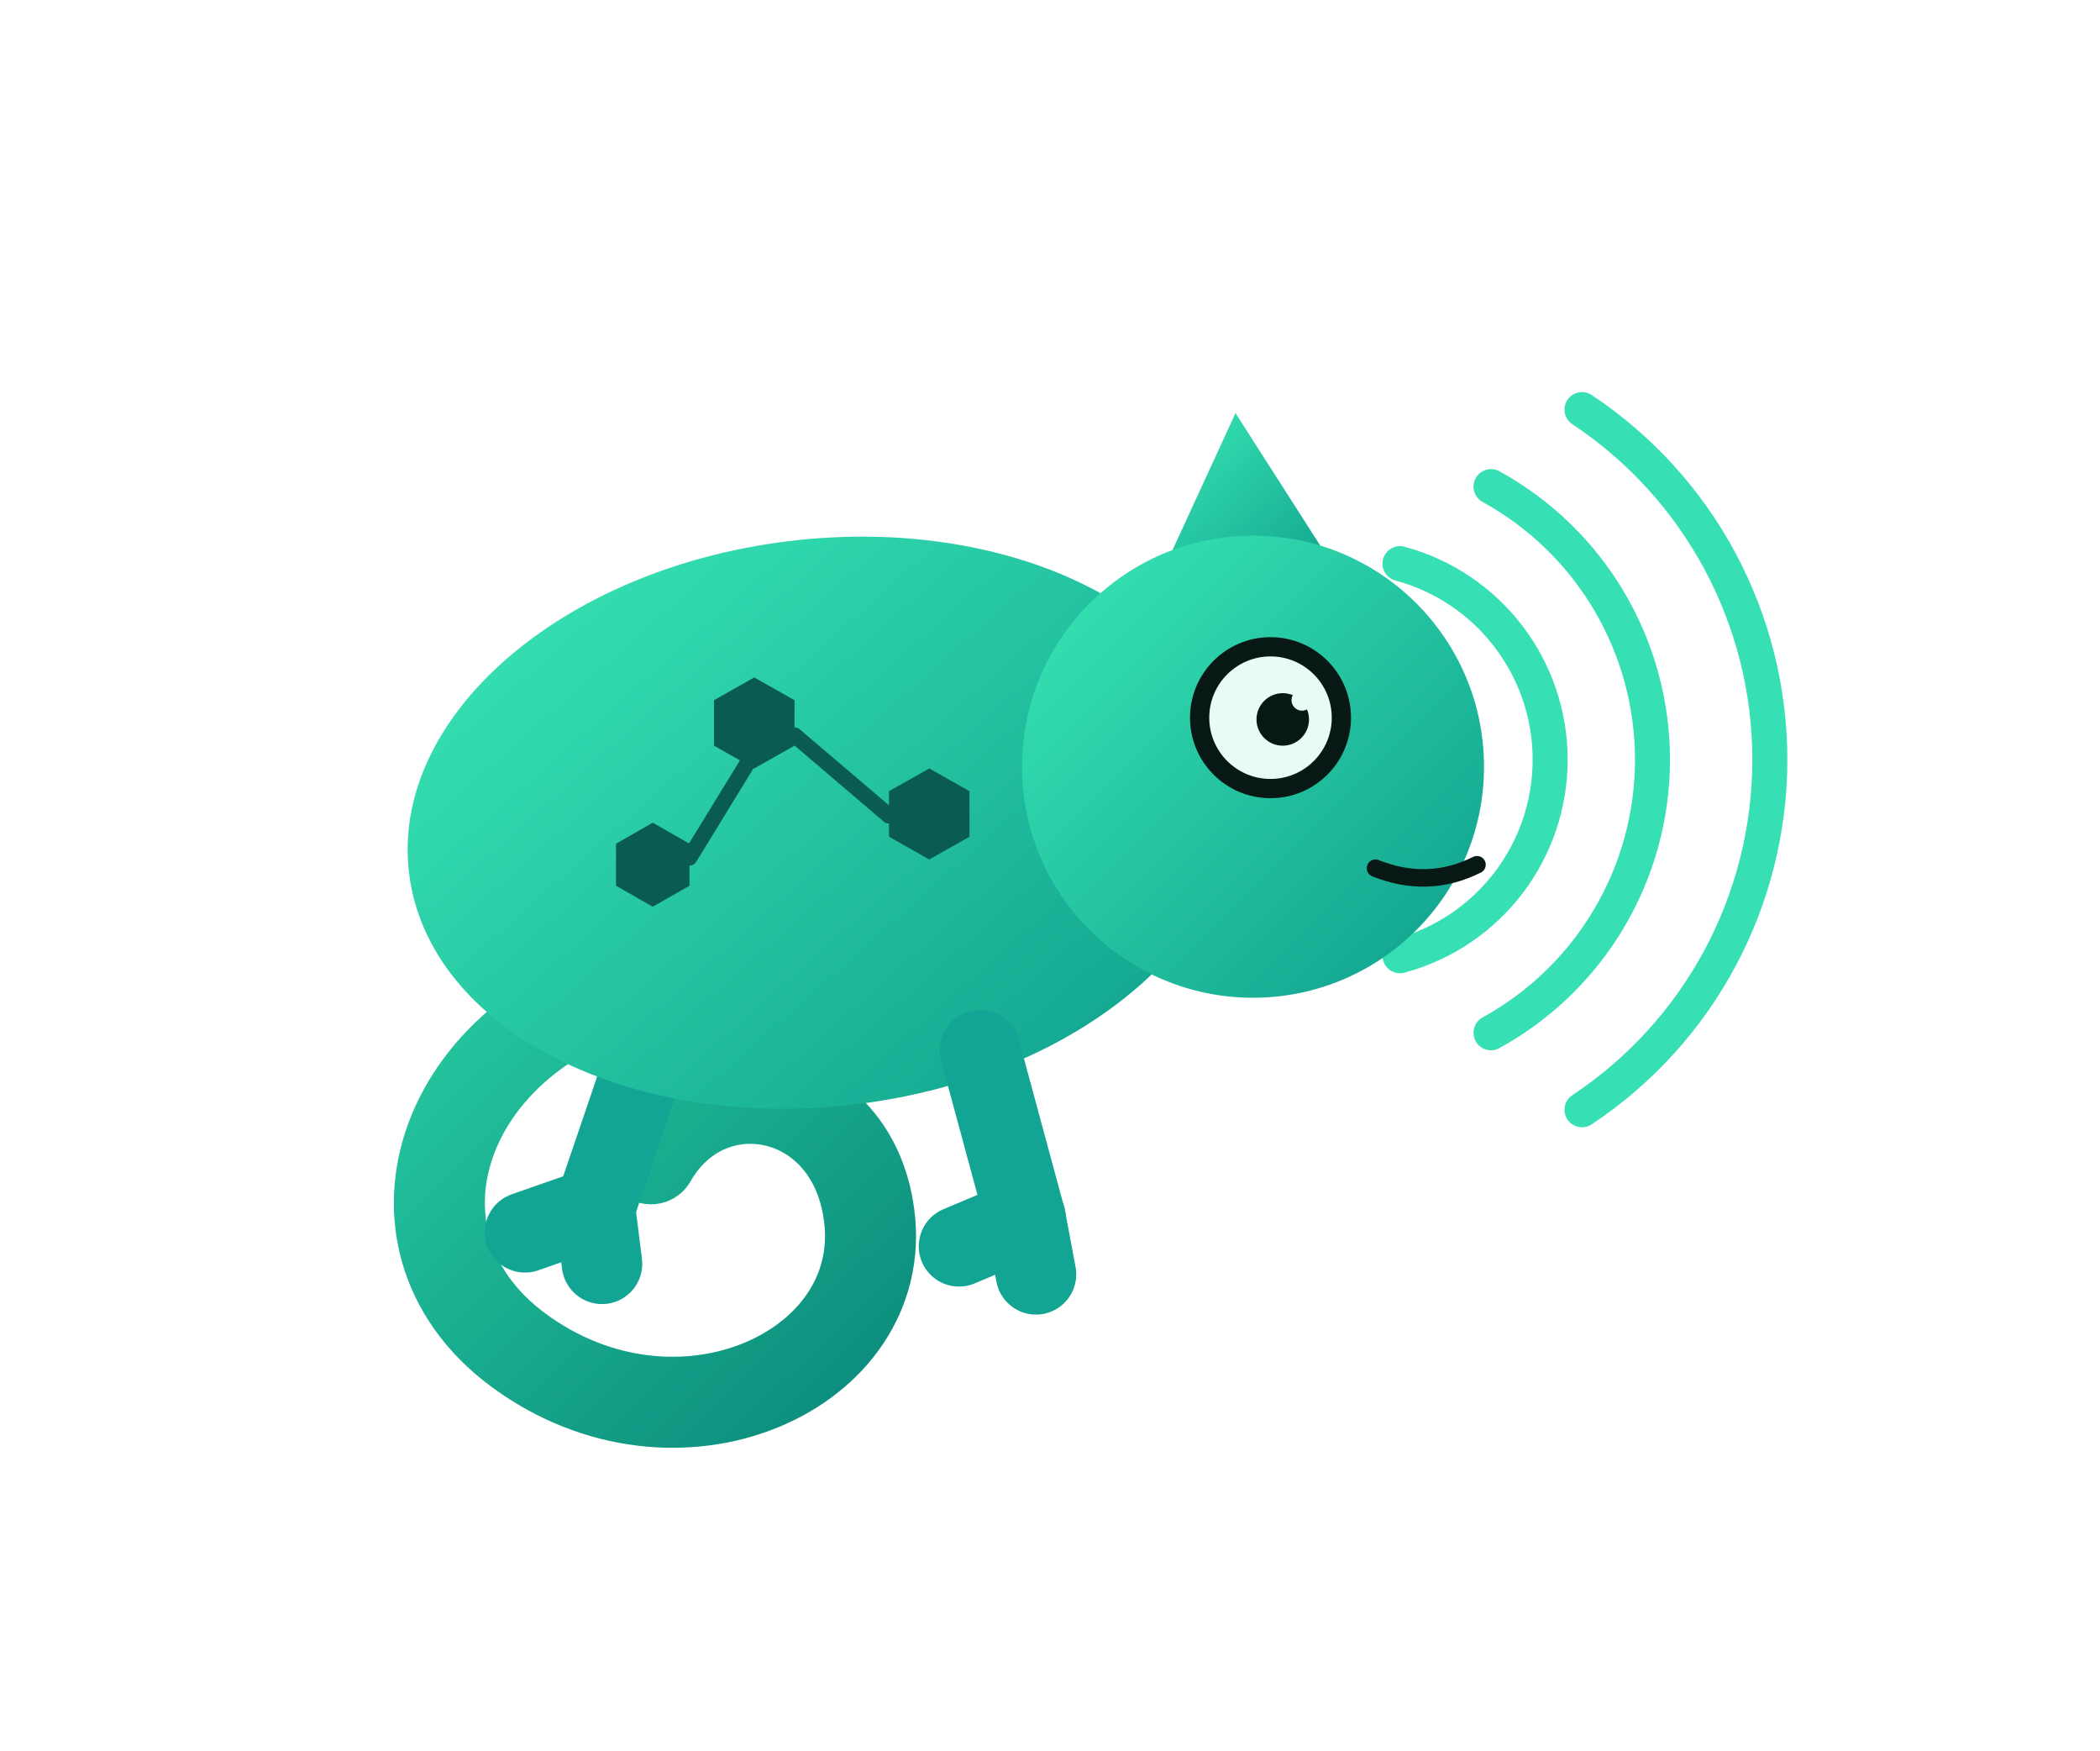
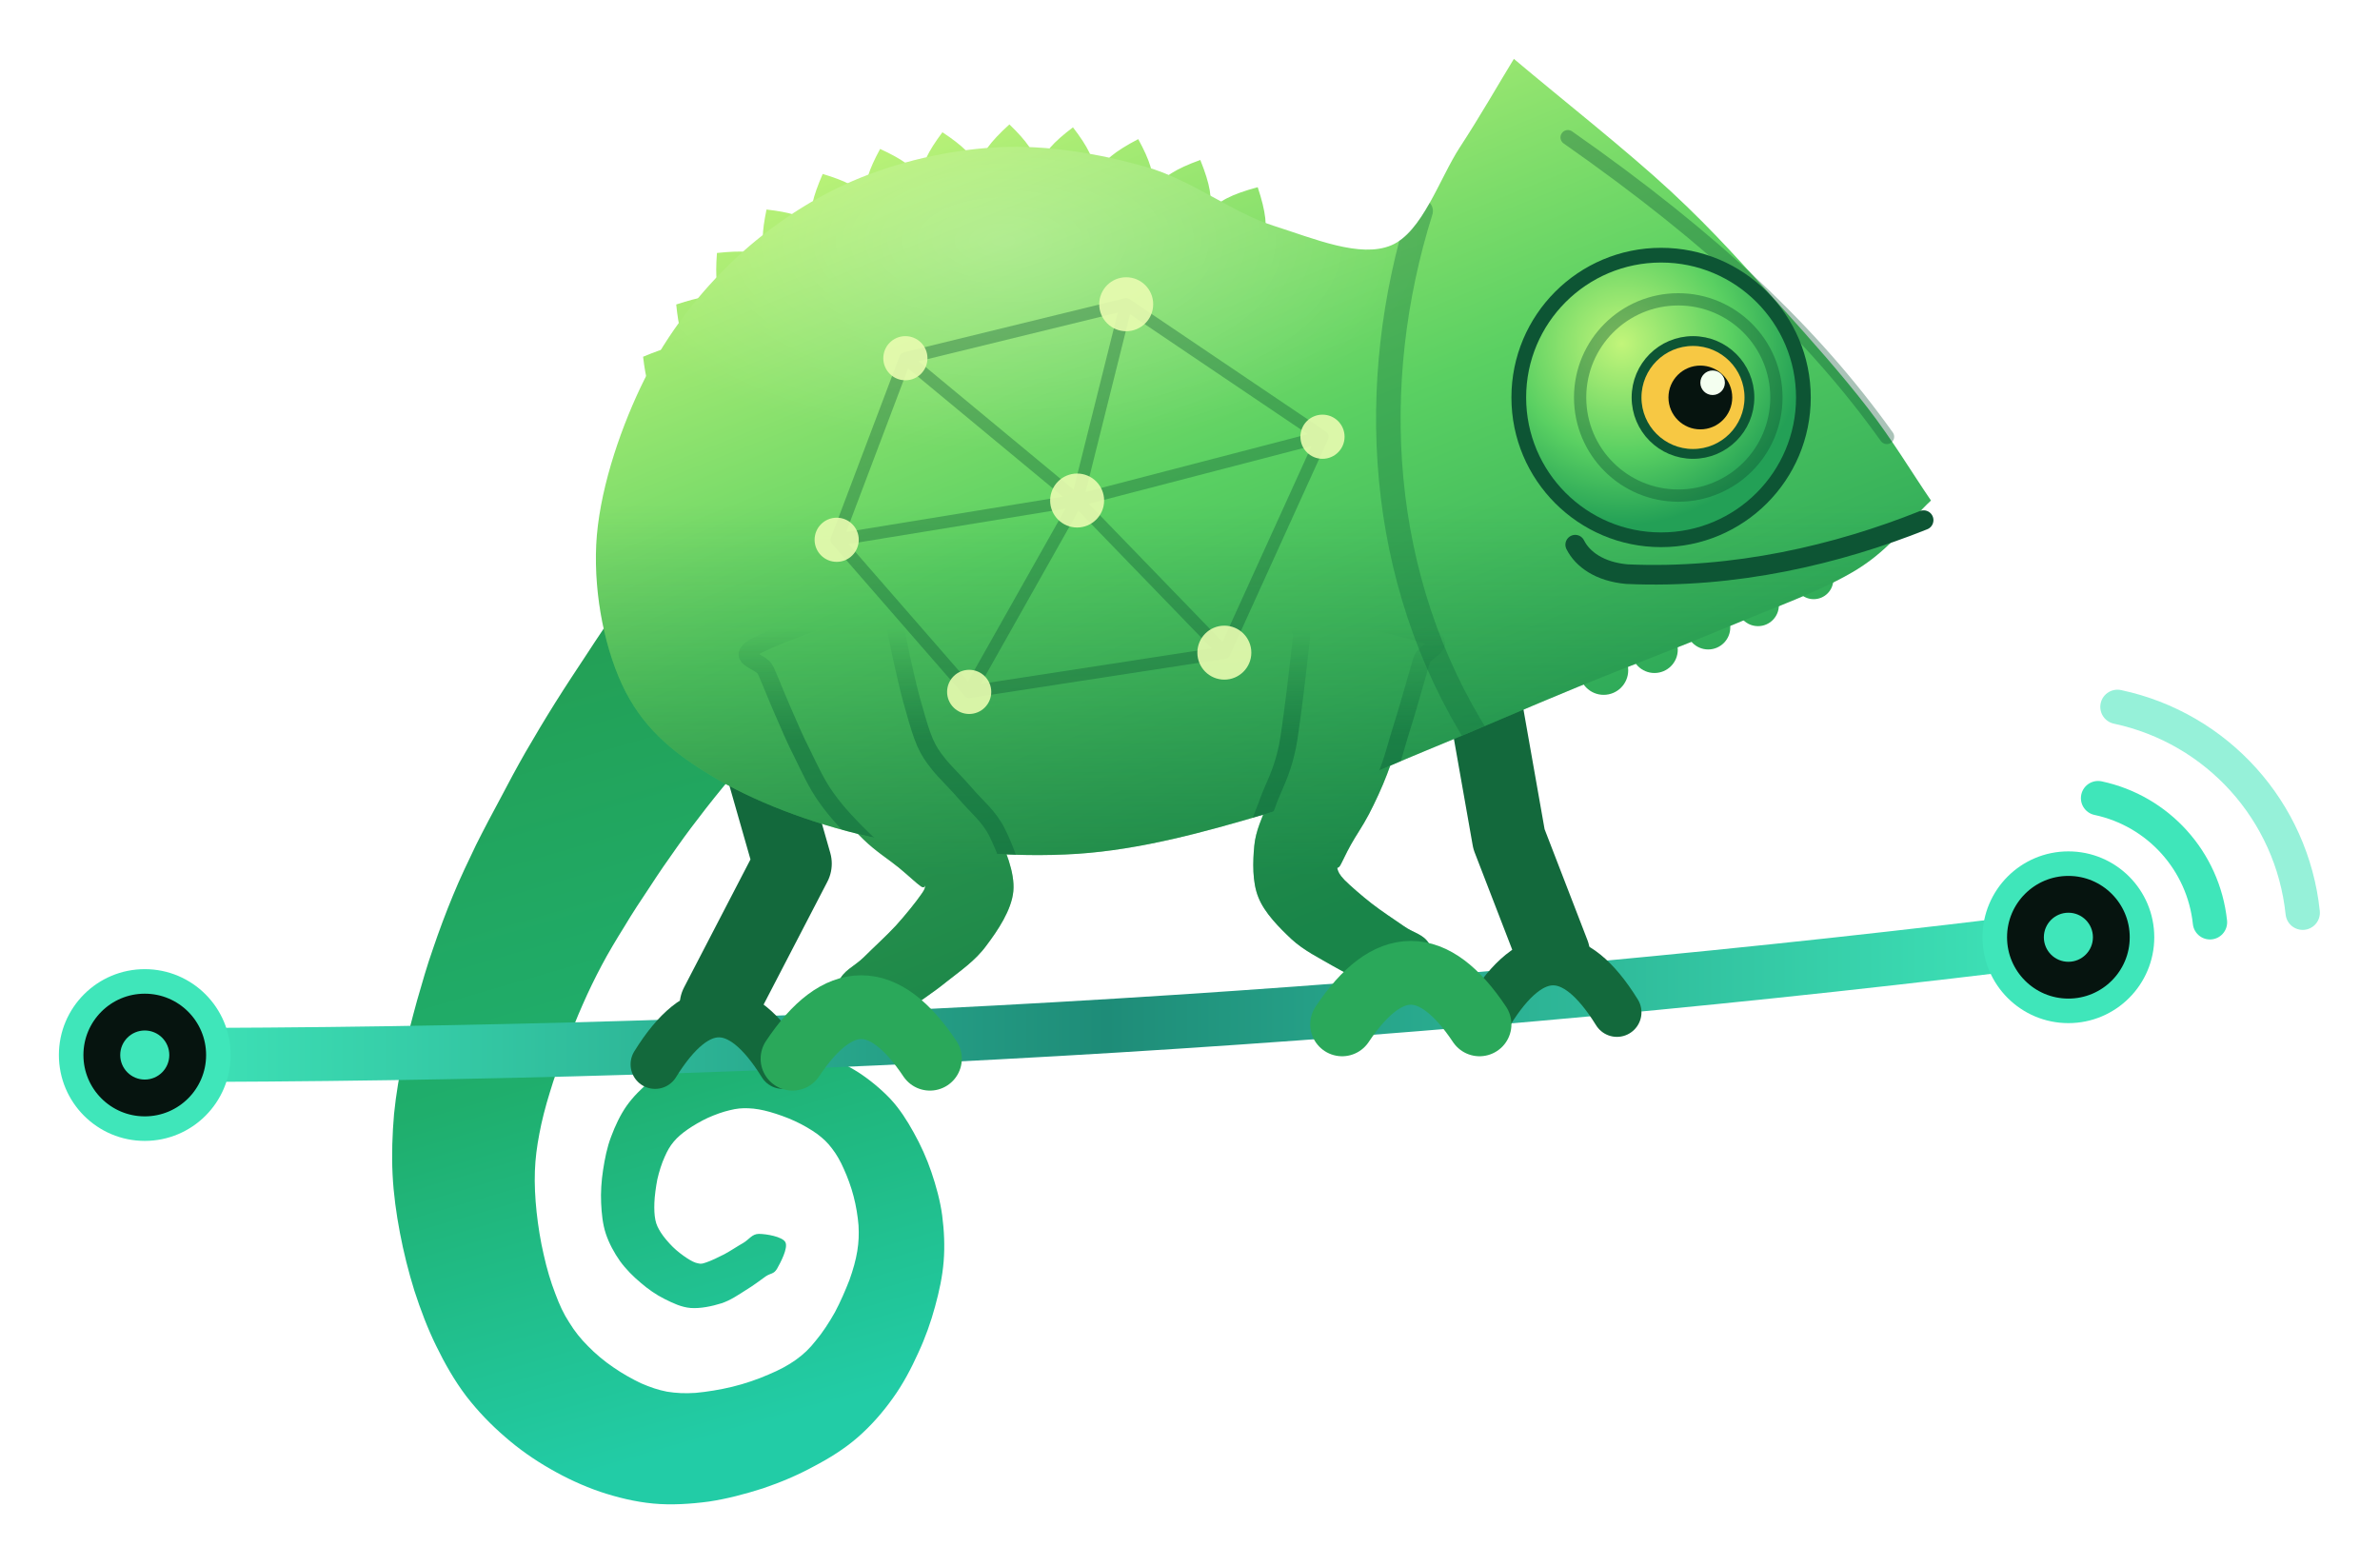
- <svg xmlns="http://www.w3.org/2000/svg" width="1200" height="1000">
+ <svg xmlns="http://www.w3.org/2000/svg" width="970" height="638" viewBox="61 274 970 638">
  <defs>
-     <linearGradient id="body" x1="0" y1="0" x2="1" y2="1">
-       <stop offset="0" stop-color="#3AE8B6" />
-       <stop offset="1" stop-color="#0E9E8C" />
+     <linearGradient id="skin" gradientUnits="userSpaceOnUse" x1="460" y1="300" x2="600" y2="650">
+       <stop offset="0" stop-color="#C2F57A" />
+       <stop offset="0.5" stop-color="#5AD062" />
+       <stop offset="1" stop-color="#23A056" />
    </linearGradient>
-     <linearGradient id="tail" x1="0" y1="0" x2="1" y2="1">
-       <stop offset="0" stop-color="#25C8A0" />
-       <stop offset="1" stop-color="#0B8C7C" />
+     <linearGradient id="tailSkin" gradientUnits="userSpaceOnUse" x1="300" y1="540" x2="390" y2="850">
+       <stop offset="0" stop-color="#23A056" />
+       <stop offset="0.5" stop-color="#1FAE6C" />
+       <stop offset="1" stop-color="#22CCA6" />
    </linearGradient>
+     <linearGradient id="belly" gradientUnits="userSpaceOnUse" x1="0" y1="480" x2="0" y2="630">
+       <stop offset="0" stop-color="#0F6A3C" stop-opacity="0" />
+       <stop offset="1" stop-color="#0F6A3C" stop-opacity="0.5" />
+     </linearGradient>
+     <radialGradient id="eyeBall" gradientUnits="userSpaceOnUse" cx="722" cy="414" r="74">
+       <stop offset="0" stop-color="#C2F57A" />
+       <stop offset="0.6" stop-color="#5AD062" />
+       <stop offset="1" stop-color="#23A056" />
+     </radialGradient>
+     <linearGradient id="link" gradientUnits="userSpaceOnUse" x1="120" y1="0" x2="904" y2="0">
+       <stop offset="0" stop-color="#3FE6BA" />
+       <stop offset="0.5" stop-color="#1E8C78" />
+       <stop offset="1" stop-color="#3FE6BA" />
+     </linearGradient>
+     <radialGradient id="sheen" gradientUnits="userSpaceOnUse" cx="470" cy="372" r="170" gradientTransform="translate(470 372) scale(1 0.5) translate(-470 -372)">
+       <stop offset="0" stop-color="#FFFFFF" stop-opacity="0.22" />
+       <stop offset="1" stop-color="#FFFFFF" stop-opacity="0" />
+     </radialGradient>
+     <clipPath id="trunkClip">
+       <path d="M 848 478 C 840.2 466.6 832.3 453.3 822 440 C 811.7 426.7 799.3 412.7 786 398 C 772.7 383.3 760 368.7 742 352 C 724 335.3 697.2 314.2 678 298 C 671.4 308.8 664.3 321.3 656 334 C 647.7 346.7 640.7 368.7 628 374 C 615.3 379.3 596.7 371.3 580 366 C 563.3 360.7 546.7 347.3 528 342 C 509.3 336.7 488 333 468 334 C 448 335 426.3 340 408 348 C 389.7 356 372.3 368 358 382 C 343.7 396 331 413 322 432 C 313 451 305 475.3 304 496 C 303 516.7 307.7 540 316 556 C 324.3 572 336.7 582 354 592 C 371.3 602 395.7 611 420 616 C 444.3 621 474 623.7 500 622 C 526 620.3 552.3 613 576 606 C 599.7 599 620.7 588.7 642 580 C 663.3 571.3 683.7 562.3 704 554 C 724.3 545.7 745 538 764 530 C 783 522 804 514.7 818 506 C 832 497.3 839 486.4 848 478 Z" />
+     </clipPath>
+     <linearGradient id="creaseFade" gradientUnits="userSpaceOnUse" x1="0" y1="530" x2="0" y2="575">
+       <stop offset="0" stop-color="#fff" stop-opacity="0" />
+       <stop offset="1" stop-color="#fff" stop-opacity="1" />
+     </linearGradient>
+     <mask id="crease" maskUnits="userSpaceOnUse" x="0" y="0" width="1024" height="1024">
+       <rect width="1024" height="1024" fill="url(#creaseFade)" />
+     </mask>
+     <clipPath id="bodyClip">
+       <path d="M 848 478 C 840.2 466.6 832.3 453.3 822 440 C 811.7 426.7 799.3 412.7 786 398 C 772.7 383.3 760 368.7 742 352 C 724 335.3 697.2 314.2 678 298 C 671.4 308.8 664.3 321.3 656 334 C 647.7 346.7 640.7 368.7 628 374 C 615.3 379.3 596.7 371.3 580 366 C 563.3 360.7 546.7 347.3 528 342 C 509.3 336.7 488 333 468 334 C 448 335 426.3 340 408 348 C 389.7 356 372.3 368 358 382 C 343.7 396 331 413 322 432 C 313 451 305 475.3 304 496 C 303 516.7 307.7 540 316 556 C 324.3 572 336.7 582 354 592 C 371.3 602 395.7 611 420 616 C 444.3 621 474 623.7 500 622 C 526 620.3 552.3 613 576 606 C 599.7 599 620.7 588.7 642 580 C 663.3 571.3 683.7 562.3 704 554 C 724.3 545.7 745 538 764 530 C 783 522 804 514.7 818 506 C 832 497.3 839 486.4 848 478 Z" />
+       <path d="M 592.6 522.7 C 583.9 522.7 591.9 529.1 591.5 533.3 C 591 537.6 590.4 543 589.8 548.1 C 589.2 553.3 588.5 559.2 587.8 564.3 C 587.1 569.3 586.5 574.3 585.7 578.4 C 584.8 582.4 584.2 584.7 582.8 588.6 C 581.4 592.6 579 597.2 577.3 602.2 C 575.5 607.2 572.8 612.4 572.2 618.7 C 571.6 625 571.3 633.5 573.9 639.8 C 576.4 646.1 582.4 652.1 587.4 656.8 C 592.4 661.4 598.6 664.4 603.9 667.5 C 609.2 670.6 615.2 673.3 619.3 675.4 C 623.4 677.5 623.9 679.8 628.4 680.1 C 633 680.3 644 680.6 646.6 677.1 C 649.1 673.5 645.8 663.2 643.6 658.9 C 641.3 654.7 637.1 654.3 633.2 651.5 C 629.3 648.8 624.1 645.4 620.1 642.3 C 616 639.1 611.3 635 609 632.7 C 606.7 630.3 606.4 629.2 606.1 628.2 C 605.8 627.2 606.4 628.2 607.3 626.6 C 608.2 625 609.6 621.8 611.5 618.4 C 613.4 614.9 616.4 610.7 618.9 605.9 C 621.4 601.1 624.3 594.9 626.3 589.6 C 628.4 584.3 629.7 579.3 631.3 573.9 C 633 568.6 634.7 562.8 636.2 557.6 C 637.7 552.5 639.2 547.1 640.4 543.1 C 641.6 539 651.4 536.7 643.4 533.3 C 635.5 529.9 601.2 522.7 592.6 522.7 Z" />
+       <path d="M 368.6 537.6 C 360.3 542.4 371.2 543 373.1 547.3 C 375 551.5 377.3 557.5 379.8 563.2 C 382.3 568.9 385 575.4 388.1 581.4 C 391.1 587.5 393.8 593.6 398 599.4 C 402.1 605.2 408.1 611.5 413 616.2 C 417.8 620.9 423.4 624.4 427.3 627.6 C 431.2 630.8 434.6 634.1 436.4 635.3 C 438.2 636.5 438 634.2 438 634.8 C 438 635.3 438.4 635.9 436.4 638.6 C 434.5 641.4 430 647 426.1 651.3 C 422.2 655.5 416.9 660.3 413 664.2 C 409.1 668 404.5 669.6 402.8 674.3 C 401.1 679.1 399.7 689.6 402.8 692.7 C 405.9 695.8 416.5 693.9 421.2 692.7 C 425.8 691.6 426.4 688.9 430.7 685.8 C 434.9 682.7 441.3 678.6 446.7 674.2 C 452.1 669.9 458.5 665.6 463 659.4 C 467.6 653.3 473.3 644.9 474 637.2 C 474.7 629.6 470.6 619.9 467.4 613.3 C 464.2 606.8 458.9 602.6 454.9 597.9 C 451 593.3 446.5 589.1 443.6 585.5 C 440.8 582 439.7 580.3 438 576.6 C 436.4 572.9 435.1 568.4 433.7 563.4 C 432.2 558.5 430.7 552.2 429.5 546.8 C 428.2 541.4 427.1 535.6 426.1 530.8 C 425 526.1 432.9 517.2 423.4 518.4 C 413.8 519.5 377 532.8 368.6 537.6 Z" />
+     </clipPath>
  </defs>
-   <g stroke="#37E0B4" stroke-width="20" stroke-linecap="round" fill="none">
-     <path d="M 800 322 A 116 116 0 0 1 800 546" />
-     <path d="M 852 278 A 178 178 0 0 1 852 590" />
-     <path d="M 904 234 A 240 240 0 0 1 904 634" />
+   <g id="mark">
+     <g fill="none" stroke="#3FE6BA" stroke-linecap="round" stroke-width="14">
+       <path d="M 916.1 599.3 A 58 58 0 0 1 961.7 649.9" />
+       <path d="M 924 562.1 A 96 96 0 0 1 999.5 646" opacity="0.55" />
+     </g>
+     <g fill="none" stroke="#13693C" stroke-linecap="round" stroke-linejoin="round">
+       <path d="M 664 548 L 676 616 L 694 662.6" stroke-width="30" />
+       <path d="M 364 556 L 384 626 L 354 683.8" stroke-width="32" />
+     </g>
+     <path d="M 318.9 511.9 C 306.6 505.7 314.8 518.5 311.7 523.2 C 308.6 528 304.3 534.2 300.3 540.4 C 296.2 546.6 291.5 553.7 287.3 560.4 C 283.1 567.1 278.8 574.3 275.1 580.7 C 271.4 587.2 268.4 592.8 265.1 599.1 C 261.7 605.4 258.3 611.8 255 618.4 C 251.8 625.1 248.5 631.9 245.6 639 C 242.7 646 239.9 653.5 237.5 660.6 C 235 667.7 233.1 674.4 231 681.7 C 229 689 227 696.5 225.4 704.3 C 223.8 712 222.4 720 221.6 728 C 220.9 736.1 220.6 744.6 221 752.7 C 221.4 760.7 222.5 768.6 224 776.5 C 225.5 784.4 227.5 792.4 229.9 800.1 C 232.4 807.8 235.3 815.5 238.8 822.6 C 242.3 829.8 246.3 836.8 251 843 C 255.7 849.1 261.1 854.7 266.8 859.6 C 272.5 864.6 278.8 869 285.3 872.7 C 291.7 876.4 298.6 879.6 305.6 882 C 312.5 884.3 319.8 886.1 327.2 886.8 C 334.5 887.5 342.4 887 349.9 886 C 357.3 884.9 364.8 882.9 372 880.6 C 379.1 878.2 386.2 875.2 392.6 871.7 C 399.1 868.3 405.2 864.5 410.6 859.8 C 416 855.1 420.9 849.5 425 843.7 C 429.1 838 432.4 831.7 435.2 825.5 C 438.1 819.3 440.4 812.8 442.1 806.5 C 443.8 800.3 445.1 794.3 445.6 788.1 C 446.1 781.9 445.8 775.5 445 769.4 C 444.2 763.4 442.5 757.3 440.6 751.7 C 438.7 746.1 436.2 740.6 433.4 735.6 C 430.7 730.7 427.7 726 423.9 721.9 C 420.1 717.9 415.5 714.1 410.9 711.1 C 406.2 708.1 401.1 705.8 396.1 703.9 C 391 701.9 385.8 700.5 380.8 699.6 C 375.8 698.7 370.9 698.1 366 698.3 C 361 698.5 355.9 699.5 351.2 700.9 C 346.5 702.3 342 704.4 337.7 706.7 C 333.5 709 329.5 711.7 325.9 714.7 C 322.4 717.7 319.1 720.9 316.4 724.7 C 313.8 728.4 311.7 732.9 310.1 737.2 C 308.4 741.6 307.5 746.3 306.8 750.8 C 306.1 755.3 305.8 760 306 764.3 C 306.2 768.6 306.6 772.8 307.9 776.8 C 309.2 780.7 311.3 784.6 313.7 788 C 316.1 791.3 319.1 794.3 322.1 796.8 C 325.1 799.4 328.4 801.7 331.8 803.4 C 335.2 805.1 338.7 806.8 342.5 807.1 C 346.4 807.4 351.2 806.4 355 805.2 C 358.7 804 362 801.7 365 799.8 C 368 798 371 795.7 373.1 794.2 C 375.2 792.8 376.3 793.4 377.7 791.1 C 379 788.8 382.3 782.7 381.1 780.3 C 379.9 778 373.2 776.9 370.3 776.9 C 367.5 776.9 366.3 779.2 363.9 780.6 C 361.6 781.9 358.8 783.8 356.2 785.2 C 353.7 786.5 350.7 787.9 348.9 788.5 C 347.1 789.1 346.8 789.2 345.5 788.9 C 344.2 788.7 342.7 787.9 341 786.8 C 339.3 785.7 336.9 783.9 335.2 782.2 C 333.4 780.4 331.5 778.2 330.3 776.3 C 329.2 774.5 328.5 773.2 328.1 771.2 C 327.7 769.2 327.6 767 327.7 764.2 C 327.8 761.5 328.3 757.8 328.9 754.7 C 329.6 751.6 330.7 748.1 331.9 745.5 C 333 743 334 741.2 335.6 739.3 C 337.1 737.5 339 735.9 341.3 734.3 C 343.6 732.7 346.7 730.9 349.5 729.6 C 352.4 728.3 355.7 727.1 358.4 726.5 C 361.2 725.8 363.3 725.6 366 725.7 C 368.8 725.8 371.6 726.3 374.8 727.2 C 377.9 728.1 381.7 729.4 384.9 730.9 C 388.2 732.4 391.6 734.4 394.1 736.2 C 396.6 738.1 398.3 739.7 400.1 742.1 C 401.9 744.4 403.5 747.2 404.9 750.4 C 406.4 753.7 407.9 757.7 408.9 761.6 C 409.9 765.4 410.6 769.7 410.9 773.4 C 411.1 777.1 411 780.2 410.4 783.9 C 409.8 787.6 408.7 791.5 407.2 795.7 C 405.6 799.8 403.5 804.7 401.3 808.8 C 399 812.9 396.2 817.2 393.5 820.4 C 390.9 823.7 388.6 825.9 385.4 828.2 C 382.2 830.5 378.6 832.4 374.3 834.2 C 370 836.1 364.5 838 359.5 839.2 C 354.6 840.4 349 841.3 344.5 841.7 C 340.1 842 336.5 841.8 332.8 841.2 C 329.2 840.5 326 839.4 322.3 837.8 C 318.7 836.1 314.6 833.8 311 831.3 C 307.3 828.8 303.6 825.7 300.6 822.6 C 297.6 819.6 295.2 816.6 293 813 C 290.7 809.5 289 805.8 287.3 801.2 C 285.5 796.6 283.8 790.9 282.6 785.4 C 281.3 779.9 280.3 773.6 279.7 768 C 279.1 762.3 278.8 756.6 279 751.3 C 279.2 746 279.8 741.5 280.8 736.2 C 281.8 730.8 283.3 725 285.1 719.2 C 286.8 713.5 289 707.4 291.3 701.4 C 293.5 695.4 296 689 298.5 683.4 C 301 677.7 303.4 672.8 306.2 667.5 C 309 662.2 312.2 656.9 315.5 651.6 C 318.7 646.2 322.3 640.8 325.9 635.4 C 329.4 630 333.1 624.6 336.9 619.3 C 340.7 613.9 344.5 608.9 348.7 603.5 C 353 598 358 591.9 362.5 586.6 C 366.9 581.2 371.6 575.8 375.4 571.4 C 379.2 567 394.6 570.1 385.1 560.1 C 375.7 550.2 331.1 518 318.9 511.9 Z" fill="url(#tailSkin)" />
+     <path d="M 120 704 Q 520 704 904 656" fill="none" stroke="url(#link)" stroke-width="22" stroke-linecap="round" />
+     <g fill="none" stroke="#13693C" stroke-width="20" stroke-linecap="round">
+       <path d="M 668 686.6 Q 694 644.6 720 686.6" />
+       <path d="M 328 707.8 Q 354 665.8 380 707.8" />
+     </g>
+     <g fill="url(#skin)">
+       <path d="M 848 478 C 840.2 466.6 832.3 453.3 822 440 C 811.7 426.7 799.3 412.7 786 398 C 772.7 383.3 760 368.7 742 352 C 724 335.3 697.2 314.2 678 298 C 671.4 308.8 664.3 321.3 656 334 C 647.7 346.7 640.7 368.7 628 374 C 615.3 379.3 596.7 371.3 580 366 C 563.3 360.7 546.7 347.3 528 342 C 509.3 336.7 488 333 468 334 C 448 335 426.3 340 408 348 C 389.7 356 372.3 368 358 382 C 343.7 396 331 413 322 432 C 313 451 305 475.3 304 496 C 303 516.7 307.7 540 316 556 C 324.3 572 336.7 582 354 592 C 371.3 602 395.7 611 420 616 C 444.3 621 474 623.7 500 622 C 526 620.3 552.3 613 576 606 C 599.7 599 620.7 588.7 642 580 C 663.3 571.3 683.7 562.3 704 554 C 724.3 545.7 745 538 764 530 C 783 522 804 514.7 818 506 C 832 497.3 839 486.4 848 478 Z" />
+       <path d="M 575.9 370.7 Q 578.6 365.3 573.6 350.3 Q 557.8 354.5 555 359.9 Z M 553.6 359.1 Q 556.2 354 550.2 339.2 Q 535.2 344.6 533.2 350 Z M 530.4 349 Q 532.1 343.8 524.9 330.7 Q 510.5 338.2 509.4 343.6 Z M 506.5 343 Q 507.5 337.8 498.3 325.9 Q 486.2 335 485.8 340.3 Z M 482.9 340.1 Q 483.1 335 472.4 324.7 Q 460.5 335.5 461 340.5 Z M 458.1 340.8 Q 457.5 336.1 445.1 327.9 Q 436.1 339.9 437.3 344.6 Z M 434.3 345.3 Q 433.2 340.9 419.7 334.7 Q 412.7 347.6 414.4 351.8 Z M 411.7 352.9 Q 410 349 396.3 344.9 Q 390.1 359.2 392.3 362.9 Z M 389.8 364.5 Q 387.6 361 373.4 359.4 Q 370.5 373.4 373.1 376.5 Z M 370.8 378.4 Q 368.4 375.5 353.2 377.1 Q 352.1 391.8 355.1 394.2 Z M 354 395.5 Q 351.2 393.3 336.6 398.1 Q 338 411.9 340.9 413.9 Z M 340 415.3 Q 337.2 413.5 323.1 419.4 Q 324.7 432.9 327.4 434.8 Z" />
+       <path d="M 368.6 537.6 C 360.3 542.4 371.2 543 373.1 547.3 C 375 551.5 377.3 557.5 379.8 563.2 C 382.3 568.9 385 575.4 388.1 581.4 C 391.1 587.5 393.8 593.6 398 599.4 C 402.1 605.2 408.1 611.5 413 616.2 C 417.8 620.9 423.4 624.4 427.3 627.6 C 431.2 630.8 434.6 634.1 436.4 635.3 C 438.2 636.5 438 634.2 438 634.8 C 438 635.3 438.4 635.9 436.4 638.6 C 434.5 641.4 430 647 426.1 651.3 C 422.2 655.5 416.9 660.3 413 664.2 C 409.1 668 404.5 669.6 402.8 674.3 C 401.1 679.1 399.7 689.6 402.8 692.7 C 405.9 695.8 416.5 693.9 421.2 692.7 C 425.8 691.6 426.4 688.9 430.7 685.8 C 434.9 682.7 441.3 678.6 446.7 674.2 C 452.1 669.9 458.5 665.6 463 659.4 C 467.6 653.3 473.3 644.9 474 637.2 C 474.7 629.6 470.6 619.9 467.4 613.3 C 464.2 606.8 458.9 602.6 454.9 597.9 C 451 593.3 446.5 589.1 443.6 585.5 C 440.8 582 439.7 580.3 438 576.6 C 436.4 572.9 435.1 568.4 433.7 563.4 C 432.2 558.5 430.7 552.2 429.5 546.8 C 428.2 541.4 427.1 535.6 426.1 530.8 C 425 526.1 432.9 517.2 423.4 518.4 C 413.8 519.5 377 532.8 368.6 537.6 Z" />
+       <path d="M 592.6 522.7 C 583.9 522.7 591.9 529.1 591.5 533.3 C 591 537.6 590.4 543 589.8 548.1 C 589.2 553.3 588.5 559.2 587.8 564.3 C 587.1 569.3 586.5 574.3 585.7 578.4 C 584.8 582.4 584.2 584.7 582.8 588.6 C 581.4 592.6 579 597.2 577.3 602.2 C 575.5 607.2 572.8 612.4 572.2 618.7 C 571.6 625 571.3 633.5 573.9 639.8 C 576.4 646.1 582.4 652.1 587.4 656.8 C 592.4 661.4 598.6 664.4 603.9 667.5 C 609.2 670.6 615.2 673.3 619.3 675.4 C 623.4 677.5 623.9 679.8 628.4 680.1 C 633 680.3 644 680.6 646.6 677.1 C 649.1 673.5 645.8 663.2 643.6 658.9 C 641.3 654.7 637.1 654.3 633.2 651.5 C 629.3 648.8 624.1 645.4 620.1 642.3 C 616 639.1 611.3 635 609 632.7 C 606.7 630.3 606.4 629.2 606.1 628.2 C 605.8 627.2 606.4 628.2 607.3 626.6 C 608.2 625 609.6 621.8 611.5 618.4 C 613.4 614.9 616.4 610.7 618.9 605.9 C 621.4 601.1 624.3 594.9 626.3 589.6 C 628.4 584.3 629.7 579.3 631.3 573.9 C 633 568.6 634.7 562.8 636.2 557.6 C 637.7 552.5 639.2 547.1 640.4 543.1 C 641.6 539 651.4 536.7 643.4 533.3 C 635.5 529.9 601.2 522.7 592.6 522.7 Z" />
+       <circle cx="800.2" cy="510.2" r="8" />
+       <circle cx="777.5" cy="520.7" r="8.5" />
+       <circle cx="757.2" cy="529.7" r="9" />
+       <circle cx="735.3" cy="538.8" r="9.5" />
+       <circle cx="714.6" cy="547.2" r="10" />
+     </g>
+     <g clip-path="url(#bodyClip)">
+       <rect width="1024" height="1024" fill="url(#belly)" />
+       <rect width="1024" height="1024" fill="url(#sheen)" />
+       <path d="M 640 360 C 618 430 622 510 664 576" fill="none" stroke="#0F6A3C" stroke-opacity="0.35" stroke-width="10" stroke-linecap="round" />
+       <path d="M 430 420 L 520 398 M 520 398 L 600 452 M 430 420 L 500 478 M 520 398 L 500 478 M 600 452 L 500 478 M 430 420 L 402 494 M 500 478 L 402 494 M 500 478 L 560 540 M 600 452 L 560 540 M 500 478 L 456 556 M 402 494 L 456 556 M 560 540 L 456 556" fill="none" stroke="#0D5534" stroke-opacity="0.35" stroke-width="5" stroke-linecap="round" />
+       <g fill="#E9FCB0" fill-opacity="0.9">
+         <circle cx="430" cy="420" r="9" />
+         <circle cx="520" cy="398" r="11" />
+         <circle cx="600" cy="452" r="9" />
+         <circle cx="500" cy="478" r="11" />
+         <circle cx="402" cy="494" r="9" />
+         <circle cx="560" cy="540" r="11" />
+         <circle cx="456" cy="556" r="9" />
+       </g>
+     </g>
+     <g clip-path="url(#trunkClip)">
+       <g mask="url(#crease)" fill="none" stroke="#0F6A3C" stroke-opacity="0.55" stroke-width="7" stroke-linejoin="round">
+         <path d="M 368.6 537.6 C 360.3 542.4 371.2 543 373.1 547.3 C 375 551.5 377.3 557.5 379.8 563.2 C 382.3 568.9 385 575.4 388.1 581.4 C 391.1 587.5 393.8 593.6 398 599.4 C 402.1 605.2 408.1 611.5 413 616.2 C 417.8 620.9 423.4 624.4 427.3 627.6 C 431.2 630.8 434.6 634.1 436.4 635.3 C 438.2 636.5 438 634.2 438 634.8 C 438 635.3 438.4 635.9 436.4 638.6 C 434.5 641.4 430 647 426.1 651.3 C 422.2 655.5 416.9 660.3 413 664.2 C 409.1 668 404.5 669.6 402.8 674.3 C 401.1 679.1 399.7 689.6 402.8 692.7 C 405.9 695.8 416.5 693.9 421.2 692.7 C 425.8 691.6 426.4 688.9 430.7 685.8 C 434.9 682.7 441.3 678.6 446.7 674.2 C 452.1 669.9 458.5 665.6 463 659.4 C 467.6 653.3 473.3 644.9 474 637.2 C 474.7 629.6 470.6 619.9 467.4 613.3 C 464.2 606.8 458.9 602.6 454.9 597.9 C 451 593.3 446.5 589.1 443.6 585.5 C 440.8 582 439.7 580.3 438 576.6 C 436.4 572.9 435.1 568.4 433.7 563.4 C 432.2 558.5 430.7 552.2 429.5 546.8 C 428.2 541.4 427.1 535.6 426.1 530.8 C 425 526.1 432.9 517.2 423.4 518.4 C 413.8 519.5 377 532.8 368.6 537.6 Z" />
+         <path d="M 592.6 522.7 C 583.9 522.7 591.9 529.1 591.5 533.3 C 591 537.6 590.4 543 589.8 548.1 C 589.2 553.3 588.5 559.2 587.8 564.3 C 587.1 569.3 586.5 574.3 585.7 578.4 C 584.8 582.4 584.2 584.7 582.8 588.6 C 581.4 592.6 579 597.2 577.3 602.2 C 575.5 607.2 572.8 612.4 572.2 618.7 C 571.6 625 571.3 633.5 573.9 639.8 C 576.4 646.1 582.4 652.1 587.4 656.8 C 592.4 661.4 598.6 664.4 603.9 667.5 C 609.2 670.6 615.2 673.3 619.3 675.4 C 623.4 677.5 623.9 679.8 628.4 680.1 C 633 680.3 644 680.6 646.6 677.1 C 649.1 673.5 645.8 663.2 643.6 658.9 C 641.3 654.7 637.1 654.3 633.2 651.5 C 629.3 648.8 624.1 645.4 620.1 642.3 C 616 639.1 611.3 635 609 632.7 C 606.7 630.3 606.4 629.2 606.1 628.2 C 605.8 627.2 606.4 628.2 607.3 626.6 C 608.2 625 609.6 621.8 611.5 618.4 C 613.4 614.9 616.4 610.7 618.9 605.9 C 621.4 601.1 624.3 594.9 626.3 589.6 C 628.4 584.3 629.7 579.3 631.3 573.9 C 633 568.6 634.7 562.8 636.2 557.6 C 637.7 552.5 639.2 547.1 640.4 543.1 C 641.6 539 651.4 536.7 643.4 533.3 C 635.5 529.9 601.2 522.7 592.6 522.7 Z" />
+       </g>
+     </g>
+     <path d="M 830 452 C 800 410 760 372 700 330" fill="none" stroke="#0D5534" stroke-opacity="0.35" stroke-width="6" stroke-linecap="round" />
+     <g fill="none" stroke="#2AA85A" stroke-linecap="round" stroke-linejoin="round">
+       <path d="M 608 691.5 Q 636 649.5 664 691.5" stroke-width="26" />
+       <path d="M 384 705.5 Q 412 663.5 440 705.5" stroke-width="26" />
+     </g>
+     <circle cx="738" cy="436" r="58" fill="url(#eyeBall)" stroke="#0D5534" stroke-width="6" />
+     <circle cx="745" cy="436" r="40" fill="none" stroke="#0D5534" stroke-opacity="0.4" stroke-width="5" />
+     <circle cx="751" cy="436" r="23" fill="#F7C843" stroke="#0D5534" stroke-width="4" />
+     <circle cx="754" cy="436" r="13" fill="#06140F" />
+     <circle cx="759" cy="430" r="5" fill="#F4FFF0" />
+     <path d="M 845 486 C 810 500 768 510 724 508 C 713 507 706 502 703 496" fill="none" stroke="#0D5534" stroke-width="8" stroke-linecap="round" />
+     <g stroke="#3FE6BA" stroke-width="10" fill="#06140F">
+       <circle cx="120" cy="704" r="30" />
+       <circle cx="904" cy="656" r="30" />
+     </g>
+     <g fill="#3FE6BA">
+       <circle cx="120" cy="704" r="10" />
+       <circle cx="904" cy="656" r="10" />
+     </g>
  </g>
-   <path d="M 372 560            C 250 588 210 712 300 774            C 392 838 512 780 496 690            C 484 620 404 606 372 662" fill="none" stroke="url(#tail)" stroke-width="52" stroke-linecap="round" stroke-linejoin="round" />
-   <g stroke="#12A594" stroke-width="46" stroke-linecap="round" fill="none">
-     <path d="M 372 596 L 340 690" />
-     <path d="M 340 690 L 300 704" />
-     <path d="M 340 690 L 344 722" />
-   </g>
-   <ellipse cx="470" cy="470" rx="238" ry="162" fill="url(#body)" transform="rotate(-7 470 470)" />
-   <g stroke="#12A594" stroke-width="46" stroke-linecap="round" fill="none">
-     <path d="M 560 600 L 586 696" />
-     <path d="M 586 696 L 548 712" />
-     <path d="M 586 696 L 592 728" />
-   </g>
-   <g fill="url(#body)">
-     <path d="M 660 336 L 706 236 L 770 336 Z" />
-     <ellipse cx="716" cy="438" rx="132" ry="132" />
-   </g>
-   <g fill="#0A5C52">
-     <path d="M 408 400 l 23 -13 l 23 13 l 0 26 l -23 13 l -23 -13 Z" />
-     <path d="M 508 452 l 23 -13 l 23 13 l 0 26 l -23 13 l -23 -13 Z" />
-     <path d="M 352 482 l 21 -12 l 21 12 l 0 24 l -21 12 l -21 -12 Z" />
-   </g>
-   <g stroke="#0A5C52" stroke-width="9" stroke-linecap="round">
-     <path d="M 454 420 L 508 466" />
-     <path d="M 394 490 L 432 428" />
-   </g>
-   <circle cx="726" cy="410" r="46" fill="#081814" />
-   <circle cx="726" cy="410" r="35" fill="#EAFBF5" />
-   <circle cx="733" cy="411" r="15" fill="#081814" />
-   <circle cx="744" cy="400" r="6" fill="#EAFBF5" />
-   <path d="M 786 496 Q 816 508 844 494" fill="none" stroke="#081814" stroke-width="10" stroke-linecap="round" />
</svg>
